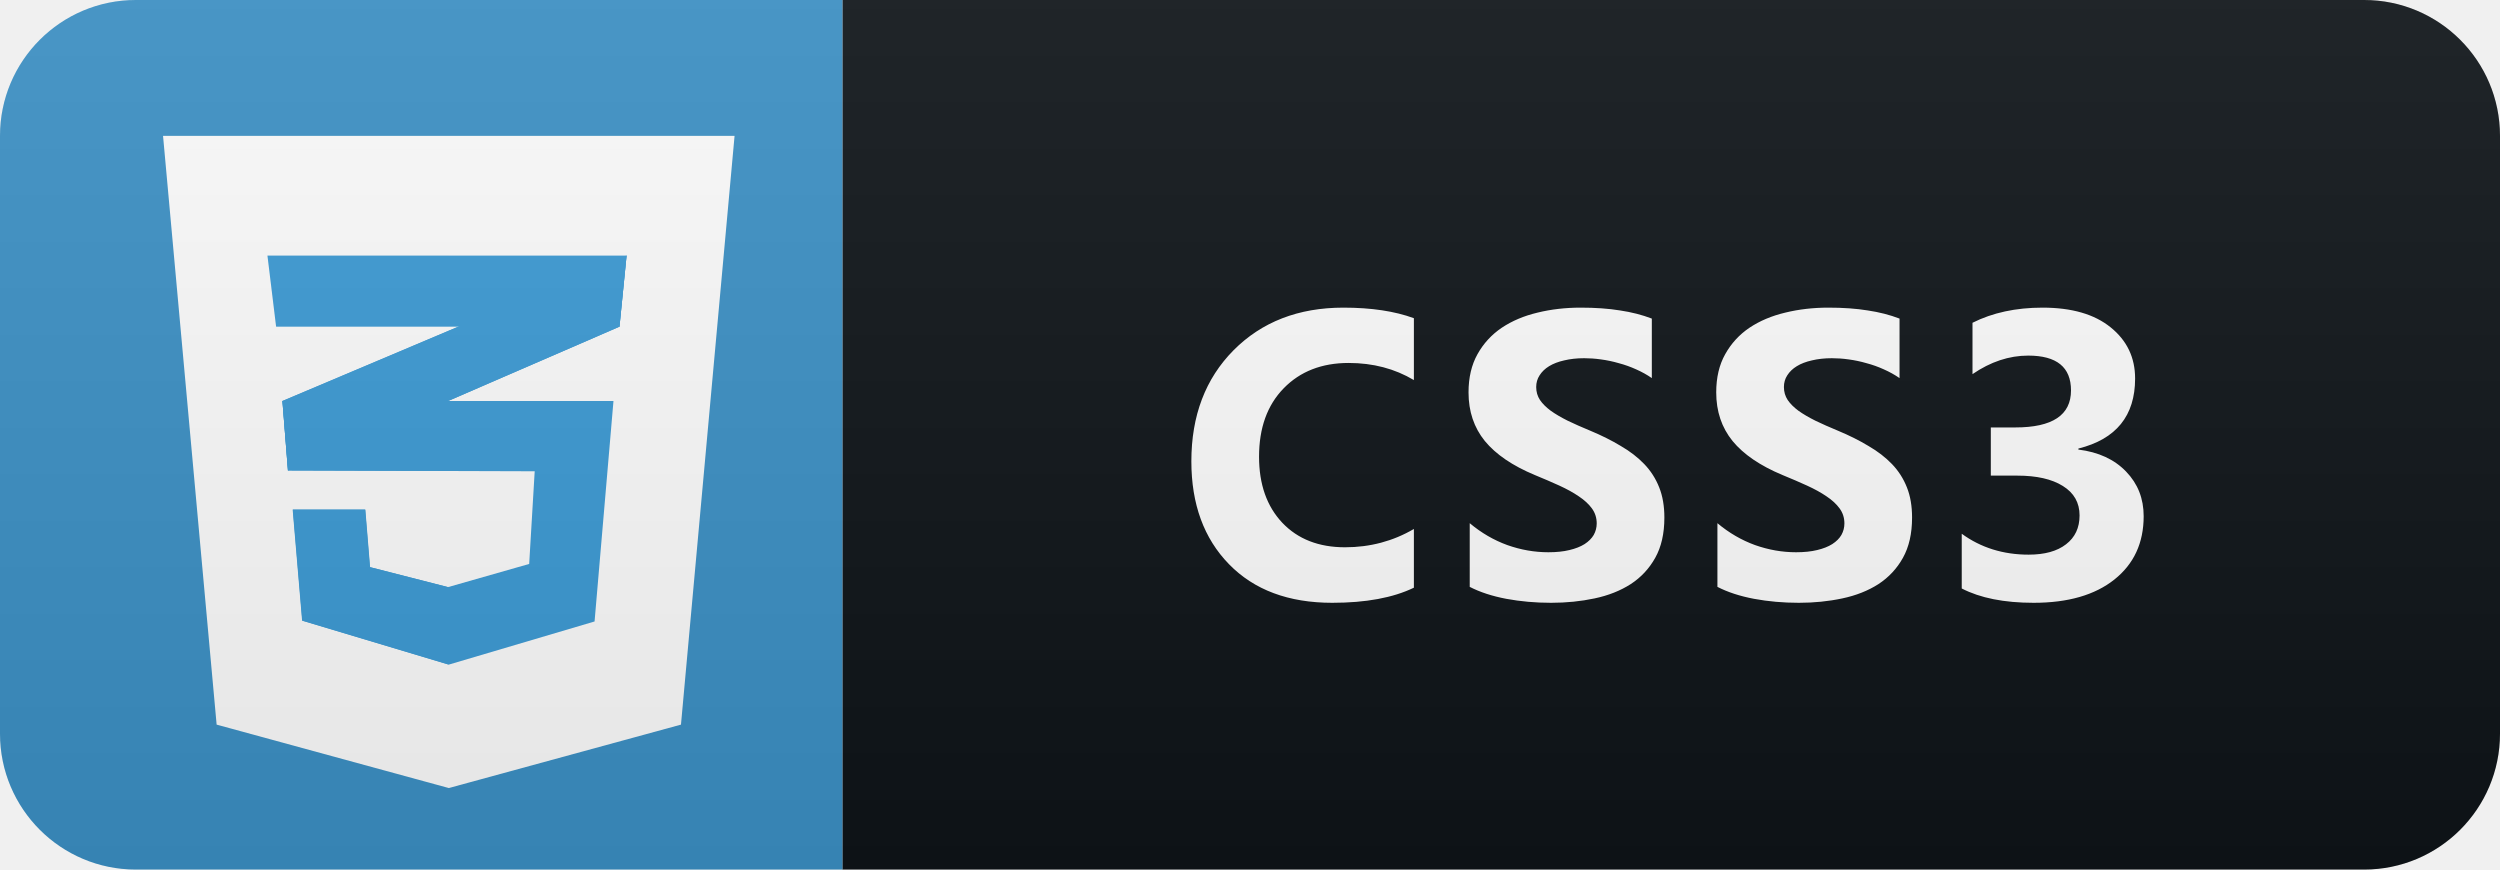
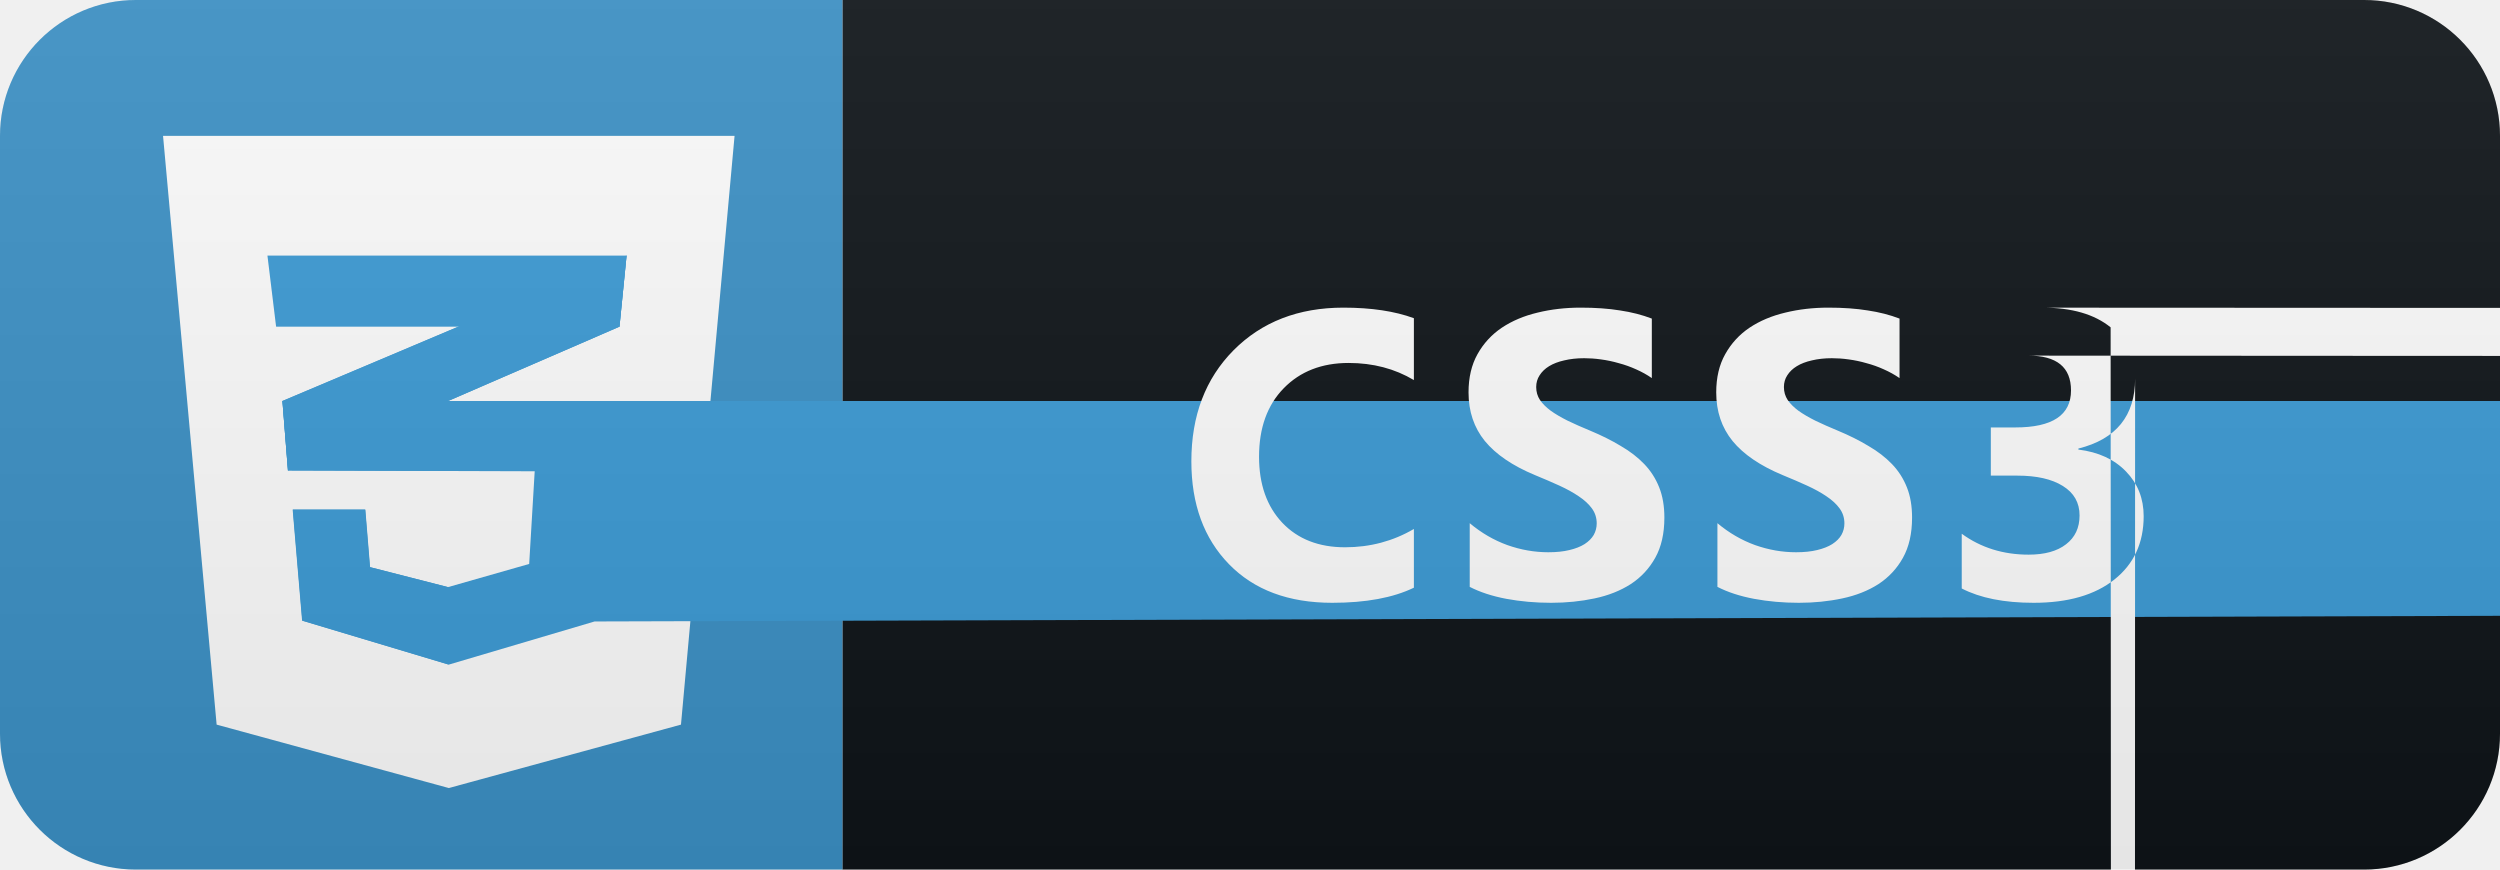
<svg xmlns="http://www.w3.org/2000/svg" width="92" height="32" viewBox="0 0 92 32" fill="none">
  <path d="M87 0H31V32H87C89.761 32 92 29.761 92 27V5C92 2.239 89.761 0 87 0Z" fill="#0F1418" />
  <path d="M31 0H5C2.239 0 0 2.239 0 5V27C0 29.761 2.239 32 5 32H31V0Z" fill="#3C92C7" />
  <path d="M25.06 26.666L16.516 29L7.972 26.666L6 5H27.032L25.06 26.666Z" fill="white" />
  <path d="M16.516 6.755V27.139L16.535 27.144L23.45 25.256L25.045 6.755H16.516Z" fill="white" />
  <path d="M16.508 12.172L10.393 14.756L10.596 17.313L16.508 14.749L22.797 12.022L23.058 9.405L16.508 12.172Z" fill="#3C9CD7" />
  <path d="M10.393 14.756L10.596 17.314L16.508 14.749V12.172L10.393 14.756Z" fill="#3C9CD7" />
  <path d="M23.058 9.406L16.508 12.172V14.749L22.797 12.022L23.058 9.406Z" fill="#3C9CD7" />
-   <path d="M10.402 14.756L10.605 17.314L19.677 17.343L19.474 20.753L16.489 21.605L13.619 20.87L13.445 18.754H10.779L11.127 22.84L16.518 24.457L21.88 22.87L22.576 14.756H10.402Z" fill="#3C9CD7" />
+   <path d="M10.402 14.756L10.605 17.314L19.677 17.343L19.474 20.753L16.489 21.605L13.619 20.87L13.445 18.754H10.779L11.127 22.84L16.518 24.457L21.88 22.87L2755 14.756H10.402Z" fill="#3C9CD7" />
  <path d="M16.508 14.756H10.393L10.596 17.314L16.508 17.332V14.756ZM16.508 21.597L16.479 21.605L13.61 20.871L13.436 18.754H10.77L11.117 22.84L16.508 24.457V21.597Z" fill="#3C9CD7" />
  <path d="M9.842 9.406H23.058L22.797 12.022H10.161L9.842 9.406Z" fill="#3C9CD7" />
  <path opacity="0.05" d="M16.508 9.406H9.842L10.161 12.022H16.508V9.406Z" fill="#3C9CD7" />
-   <path d="M52.031 21.627C51.264 21.998 50.263 22.183 49.028 22.183C47.416 22.183 46.149 21.709 45.227 20.762C44.304 19.815 43.842 18.553 43.842 16.976C43.842 15.296 44.36 13.934 45.395 12.889C46.435 11.844 47.783 11.321 49.438 11.321C50.463 11.321 51.328 11.451 52.031 11.71V13.987C51.328 13.567 50.527 13.357 49.628 13.357C48.642 13.357 47.846 13.668 47.241 14.288C46.635 14.908 46.333 15.748 46.333 16.807C46.333 17.823 46.618 18.633 47.19 19.239C47.761 19.839 48.53 20.14 49.497 20.14C50.419 20.14 51.264 19.915 52.031 19.466V21.627ZM54.086 21.597V19.253C54.511 19.61 54.972 19.878 55.47 20.059C55.968 20.235 56.471 20.323 56.979 20.323C57.277 20.323 57.535 20.296 57.755 20.242C57.98 20.189 58.165 20.115 58.312 20.023C58.463 19.925 58.575 19.812 58.649 19.686C58.722 19.554 58.759 19.412 58.759 19.261C58.759 19.056 58.7 18.873 58.583 18.711C58.466 18.55 58.304 18.401 58.099 18.265C57.899 18.128 57.66 17.996 57.382 17.869C57.103 17.742 56.803 17.613 56.481 17.481C55.66 17.139 55.048 16.722 54.642 16.229C54.242 15.735 54.042 15.14 54.042 14.441C54.042 13.895 54.152 13.426 54.371 13.035C54.591 12.64 54.889 12.315 55.265 12.061C55.646 11.807 56.085 11.622 56.583 11.504C57.081 11.382 57.609 11.321 58.165 11.321C58.712 11.321 59.196 11.355 59.616 11.424C60.04 11.487 60.431 11.587 60.787 11.724V13.914C60.612 13.792 60.419 13.685 60.209 13.592C60.004 13.499 59.791 13.423 59.572 13.365C59.352 13.301 59.132 13.255 58.912 13.226C58.698 13.196 58.492 13.182 58.297 13.182C58.029 13.182 57.785 13.209 57.565 13.262C57.345 13.311 57.16 13.382 57.008 13.475C56.857 13.567 56.74 13.68 56.657 13.812C56.574 13.938 56.532 14.082 56.532 14.244C56.532 14.419 56.578 14.578 56.671 14.72C56.764 14.856 56.896 14.988 57.067 15.115C57.238 15.237 57.445 15.359 57.689 15.481C57.933 15.599 58.209 15.721 58.517 15.848C58.937 16.023 59.313 16.211 59.645 16.412C59.982 16.607 60.27 16.829 60.509 17.078C60.748 17.327 60.931 17.613 61.058 17.935C61.185 18.252 61.249 18.623 61.249 19.048C61.249 19.634 61.137 20.127 60.912 20.528C60.692 20.923 60.392 21.246 60.011 21.495C59.63 21.739 59.186 21.915 58.678 22.022C58.175 22.129 57.643 22.183 57.081 22.183C56.505 22.183 55.956 22.134 55.433 22.037C54.916 21.939 54.467 21.793 54.086 21.597ZM63.201 21.597V19.253C63.626 19.61 64.088 19.878 64.586 20.059C65.084 20.235 65.587 20.323 66.094 20.323C66.392 20.323 66.651 20.296 66.871 20.242C67.095 20.189 67.281 20.115 67.427 20.023C67.579 19.925 67.691 19.812 67.764 19.686C67.838 19.554 67.874 19.412 67.874 19.261C67.874 19.056 67.816 18.873 67.698 18.711C67.581 18.55 67.42 18.401 67.215 18.265C67.015 18.128 66.775 17.996 66.497 17.869C66.219 17.742 65.919 17.613 65.596 17.481C64.776 17.139 64.163 16.722 63.758 16.229C63.358 15.735 63.157 15.14 63.157 14.441C63.157 13.895 63.267 13.426 63.487 13.035C63.707 12.64 64.005 12.315 64.38 12.061C64.761 11.807 65.201 11.622 65.699 11.504C66.197 11.382 66.724 11.321 67.281 11.321C67.828 11.321 68.311 11.355 68.731 11.424C69.156 11.487 69.546 11.587 69.903 11.724V13.914C69.727 13.792 69.534 13.685 69.324 13.592C69.119 13.499 68.907 13.423 68.687 13.365C68.467 13.301 68.248 13.255 68.028 13.226C67.813 13.196 67.608 13.182 67.413 13.182C67.144 13.182 66.9 13.209 66.68 13.262C66.461 13.311 66.275 13.382 66.124 13.475C65.972 13.567 65.855 13.68 65.772 13.812C65.689 13.938 65.648 14.082 65.648 14.244C65.648 14.419 65.694 14.578 65.787 14.72C65.88 14.856 66.011 14.988 66.182 15.115C66.353 15.237 66.561 15.359 66.805 15.481C67.049 15.599 67.325 15.721 67.632 15.848C68.052 16.023 68.428 16.211 68.76 16.412C69.097 16.607 69.385 16.829 69.625 17.078C69.864 17.327 70.047 17.613 70.174 17.935C70.301 18.252 70.364 18.623 70.364 19.048C70.364 19.634 70.252 20.127 70.028 20.528C69.808 20.923 69.507 21.246 69.127 21.495C68.746 21.739 68.301 21.915 67.794 22.022C67.291 22.129 66.758 22.183 66.197 22.183C65.621 22.183 65.071 22.134 64.549 22.037C64.031 21.939 63.582 21.793 63.201 21.597ZM72.192 21.656V19.642C72.895 20.154 73.716 20.411 74.653 20.411C75.244 20.411 75.703 20.284 76.03 20.03C76.362 19.776 76.528 19.422 76.528 18.968C76.528 18.499 76.323 18.138 75.913 17.884C75.508 17.63 74.949 17.503 74.236 17.503H73.262V15.73H74.163C75.53 15.73 76.213 15.276 76.213 14.368C76.213 13.514 75.689 13.086 74.639 13.086C73.936 13.086 73.252 13.313 72.588 13.768V11.878C73.325 11.507 74.185 11.321 75.166 11.321C76.24 11.321 77.075 11.563 77.671 12.046C78.272 12.53 78.572 13.157 78.572 13.929C78.572 15.301 77.876 16.16 76.484 16.507V16.544C77.227 16.636 77.812 16.907 78.242 17.356C78.672 17.801 78.887 18.348 78.887 18.997C78.887 19.979 78.528 20.755 77.81 21.326C77.092 21.898 76.101 22.183 74.836 22.183C73.752 22.183 72.871 22.007 72.192 21.656Z" fill="white" />
+   <path d="M52.031 21.627C51.264 21.998 50.263 22.183 49.028 22.183C47.416 22.183 46.149 21.709 45.227 20.762C44.304 19.815 43.842 18.553 43.842 16.976C43.842 15.296 44.36 13.934 45.395 12.889C46.435 11.844 47.783 11.321 49.438 11.321C50.463 11.321 51.328 11.451 52.031 11.71V13.987C51.328 13.567 50.527 13.357 49.628 13.357C48.642 13.357 47.846 13.668 47.241 14.288C46.635 14.908 46.333 15.748 46.333 16.807C46.333 17.823 46.618 18.633 47.19 19.239C47.761 19.839 48.53 20.14 49.497 20.14C50.419 20.14 51.264 19.915 52.031 19.466V21.627ZM54.086 21.597V19.253C54.511 19.61 54.972 19.878 55.47 20.059C55.968 20.235 56.471 20.323 56.979 20.323C57.277 20.323 57.535 20.296 57.755 20.242C57.98 20.189 58.165 20.115 58.312 20.023C58.463 19.925 58.575 19.812 58.649 19.686C58.722 19.554 58.759 19.412 58.759 19.261C58.759 19.056 58.7 18.873 58.583 18.711C58.466 18.55 58.304 18.401 58.099 18.265C57.899 18.128 57.66 17.996 57.382 17.869C57.103 17.742 56.803 17.613 56.481 17.481C55.66 17.139 55.048 16.722 54.642 16.229C54.242 15.735 54.042 15.14 54.042 14.441C54.042 13.895 54.152 13.426 54.371 13.035C54.591 12.64 54.889 12.315 55.265 12.061C55.646 11.807 56.085 11.622 56.583 11.504C57.081 11.382 57.609 11.321 58.165 11.321C58.712 11.321 59.196 11.355 59.616 11.424C60.04 11.487 60.431 11.587 60.787 11.724V13.914C60.612 13.792 60.419 13.685 60.209 13.592C60.004 13.499 59.791 13.423 59.572 13.365C59.352 13.301 59.132 13.255 58.912 13.226C58.698 13.196 58.492 13.182 58.297 13.182C58.029 13.182 57.785 13.209 57.565 13.262C57.345 13.311 57.16 13.382 57.008 13.475C56.857 13.567 56.74 13.68 56.657 13.812C56.574 13.938 56.532 14.082 56.532 14.244C56.532 14.419 56.578 14.578 56.671 14.72C56.764 14.856 56.896 14.988 57.067 15.115C57.238 15.237 57.445 15.359 57.689 15.481C57.933 15.599 58.209 15.721 58.517 15.848C58.937 16.023 59.313 16.211 59.645 16.412C59.982 16.607 60.27 16.829 60.509 17.078C60.748 17.327 60.931 17.613 61.058 17.935C61.185 18.252 61.249 18.623 61.249 19.048C61.249 19.634 61.137 20.127 60.912 20.528C60.692 20.923 60.392 21.246 60.011 21.495C59.63 21.739 59.186 21.915 58.678 22.022C58.175 22.129 57.643 22.183 57.081 22.183C56.505 22.183 55.956 22.134 55.433 22.037C54.916 21.939 54.467 21.793 54.086 21.597ZM63.201 21.597V19.253C63.626 19.61 64.088 19.878 64.586 20.059C65.084 20.235 65.587 20.323 66.094 20.323C66.392 20.323 66.651 20.296 66.871 20.242C67.095 20.189 67.281 20.115 67.427 20.023C67.579 19.925 67.691 19.812 67.764 19.686C67.838 19.554 67.874 19.412 67.874 19.261C67.874 19.056 67.816 18.873 67.698 18.711C67.581 18.55 67.42 18.401 67.215 18.265C67.015 18.128 66.775 17.996 66.497 17.869C66.219 17.742 65.919 17.613 65.596 17.481C64.776 17.139 64.163 16.722 63.758 16.229C63.358 15.735 63.157 15.14 63.157 14.441C63.157 13.895 63.267 13.426 63.487 13.035C63.707 12.64 64.005 12.315 64.38 12.061C64.761 11.807 65.201 11.622 65.699 11.504C66.197 11.382 66.724 11.321 67.281 11.321C67.828 11.321 68.311 11.355 68.731 11.424C69.156 11.487 69.546 11.587 69.903 11.724V13.914C69.727 13.792 69.534 13.685 69.324 13.592C69.119 13.499 68.907 13.423 68.687 13.365C68.467 13.301 68.248 13.255 68.028 13.226C67.813 13.196 67.608 13.182 67.413 13.182C67.144 13.182 66.9 13.209 66.68 13.262C66.461 13.311 66.275 13.382 66.124 13.475C65.972 13.567 65.855 13.68 65.772 13.812C65.689 13.938 65.648 14.082 65.648 14.244C65.648 14.419 65.694 14.578 65.787 14.72C65.88 14.856 66.011 14.988 66.182 15.115C66.353 15.237 66.561 15.359 66.805 15.481C67.049 15.599 67.325 15.721 67.632 15.848C68.052 16.023 68.428 16.211 68.76 16.412C69.097 16.607 69.385 16.829 69.625 17.078C69.864 17.327 70.047 17.613 70.174 17.935C70.301 18.252 70.364 18.623 70.364 19.048C70.364 19.634 70.252 20.127 70.028 20.528C69.808 20.923 69.507 21.246 69.127 21.495C68.746 21.739 68.301 21.915 67.794 22.022C67.291 22.129 66.758 22.183 66.197 22.183C65.621 22.183 65.071 22.134 64.549 22.037C64.031 21.939 63.582 21.793 63.201 21.597ZM72.192 21.656V19.642C72.895 20.154 73.716 20.411 74.653 20.411C75.244 20.411 75.703 20.284 76.03 20.03C76.362 19.776 76.528 19.422 76.528 18.968C76.528 18.499 76.323 18.138 75.913 17.884C75.508 17.63 74.949 17.503 74.236 17.503H73.262V15.73H74.163C75.53 15.73 76.213 15.276 76.213 14.368C76.213 13.514 75.689 13.086 74.639 13.086C73.936 13.086 73.252 13.313 7879 13.768V11.878C73.325 11.507 74.185 11.321 75.166 11.321C76.24 11.321 77.075 11.563 77.671 12.046C78.272 1298 78.572 13.157 78.572 13.929C78.572 15.301 77.876 16.16 76.484 16.507V16.544C77.227 16.636 77.812 16.907 78.242 17.356C78.672 17.801 78.887 18.348 78.887 18.997C78.887 19.979 78.528 20.755 77.81 21.326C77.092 21.898 76.101 22.183 74.836 22.183C73.752 22.183 72.871 22.007 72.192 21.656Z" fill="white" />
  <path d="M87 0H5C2.239 0 0 2.239 0 5V27C0 29.761 2.239 32 5 32H87C89.761 32 92 29.761 92 27V5C92 2.239 89.761 0 87 0Z" fill="url(#paint0_linear_17_84)" />
  <defs>
    <linearGradient id="paint0_linear_17_84" x1="0" y1="0" x2="0" y2="32" gradientUnits="userSpaceOnUse">
      <stop stop-color="#BBBBBB" stop-opacity="0.1" />
      <stop offset="1" stop-opacity="0.1" />
    </linearGradient>
  </defs>
</svg>
